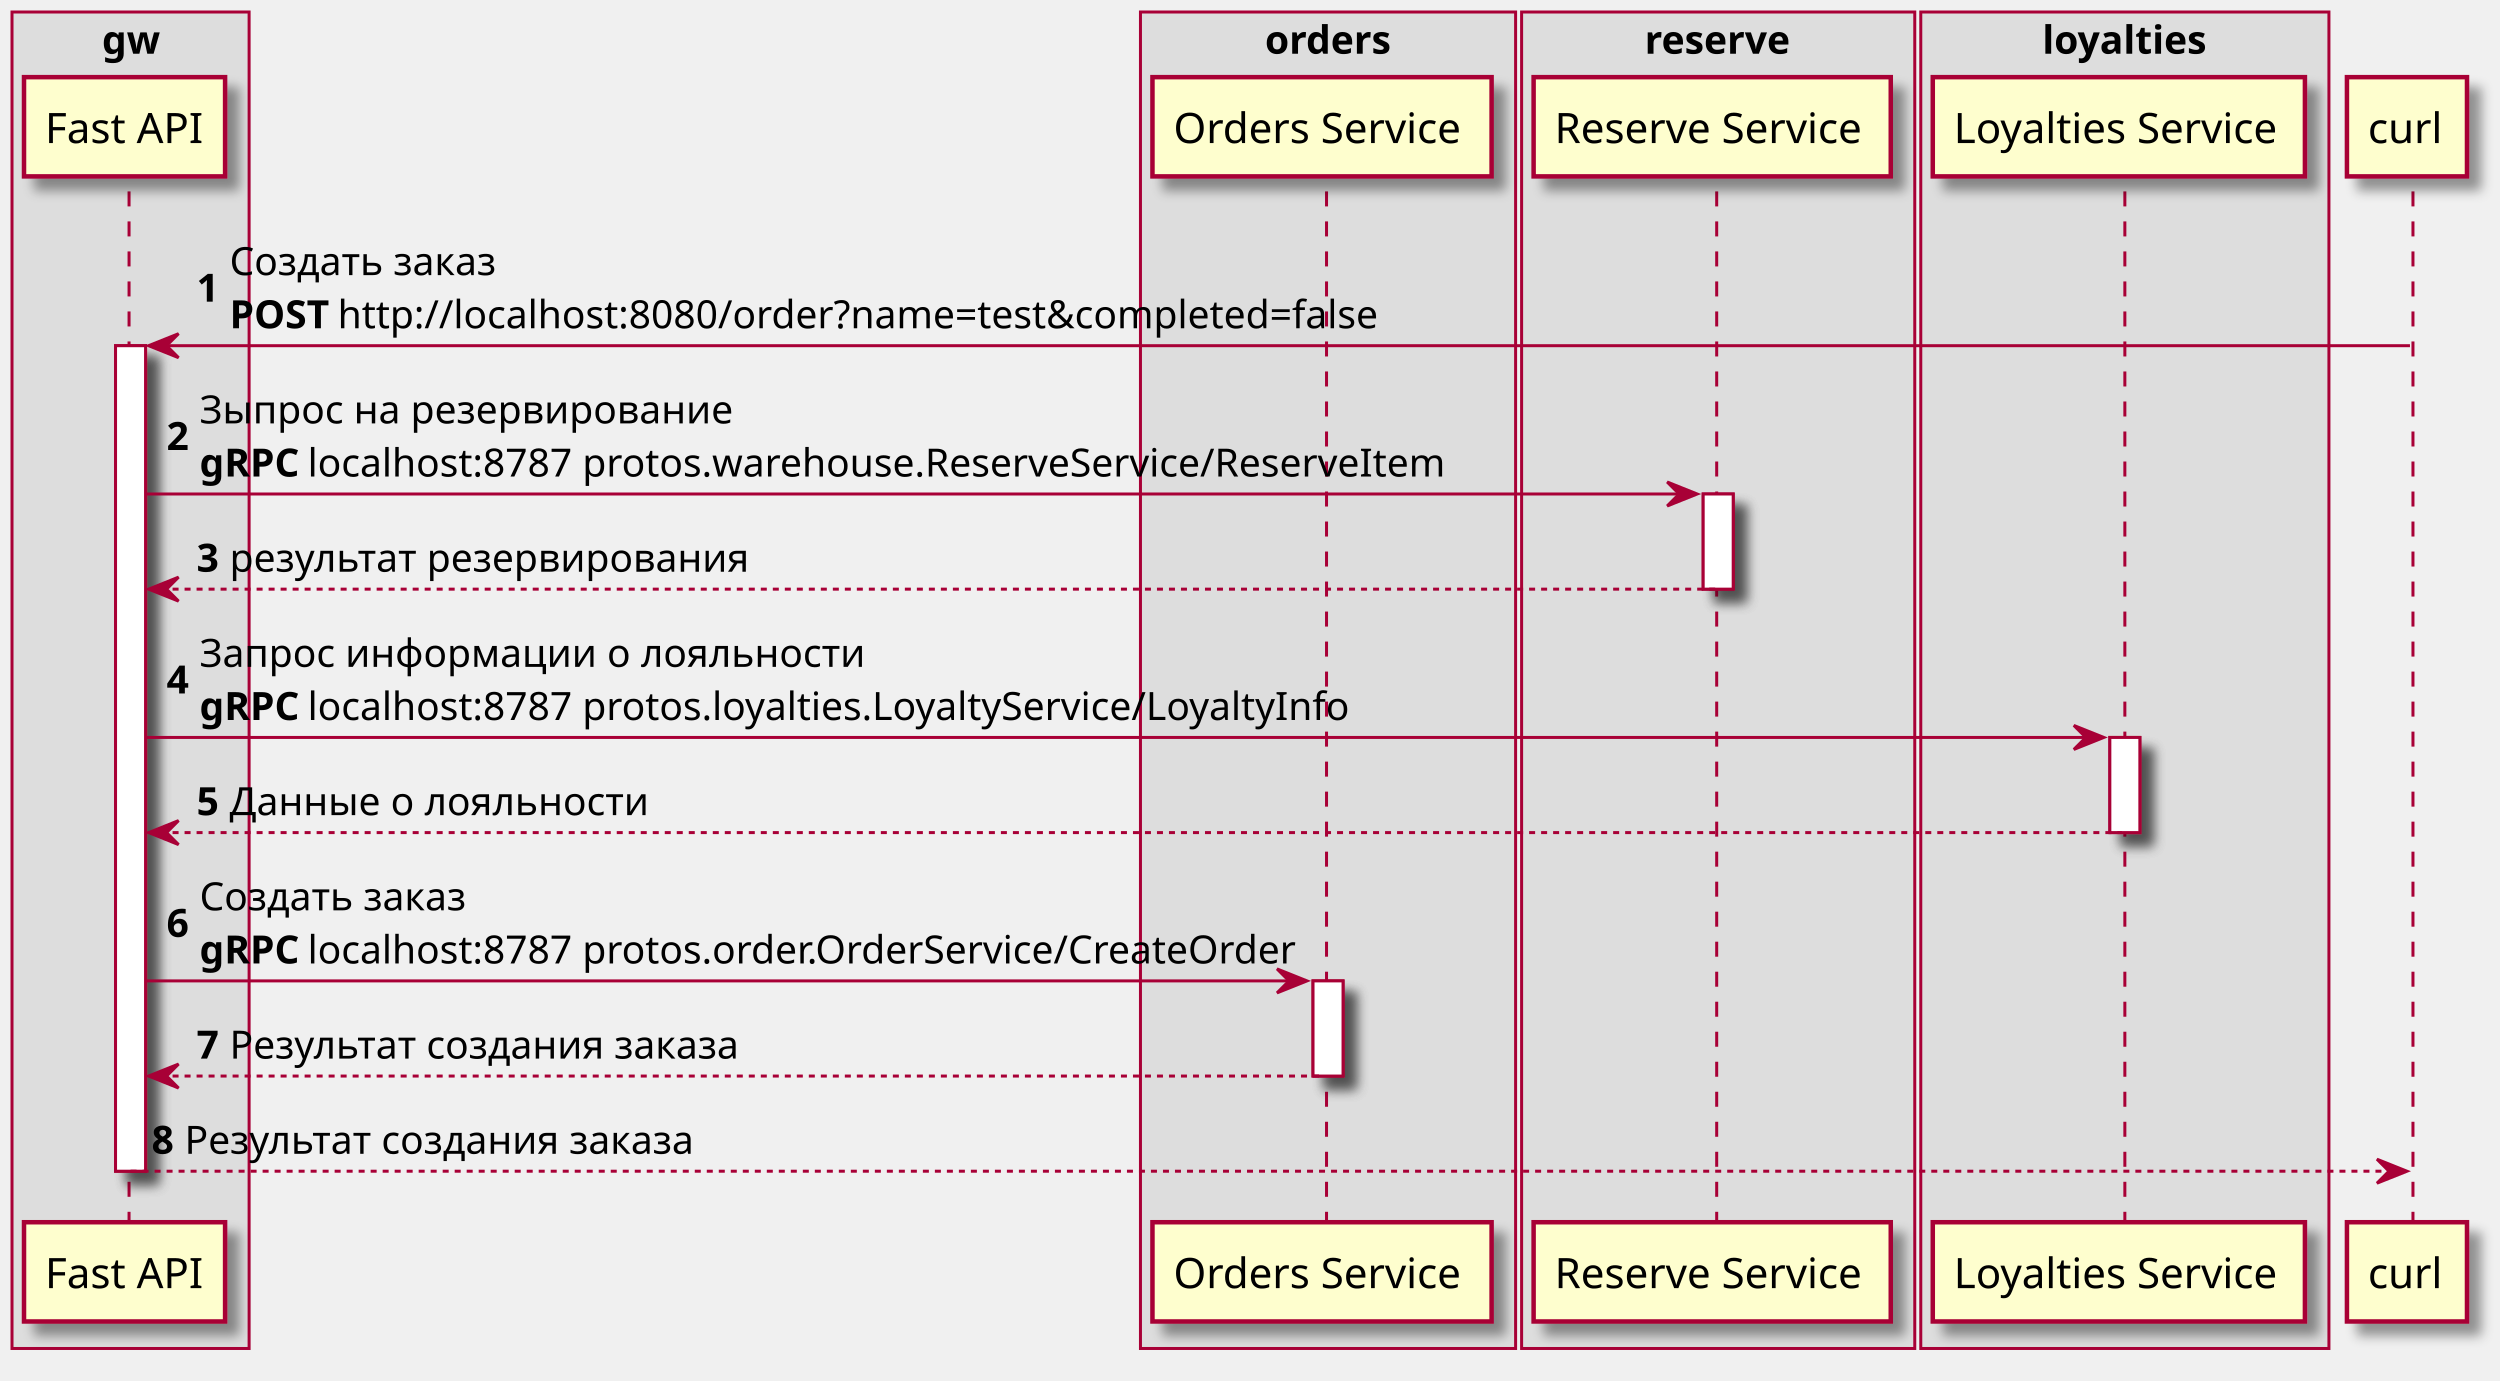
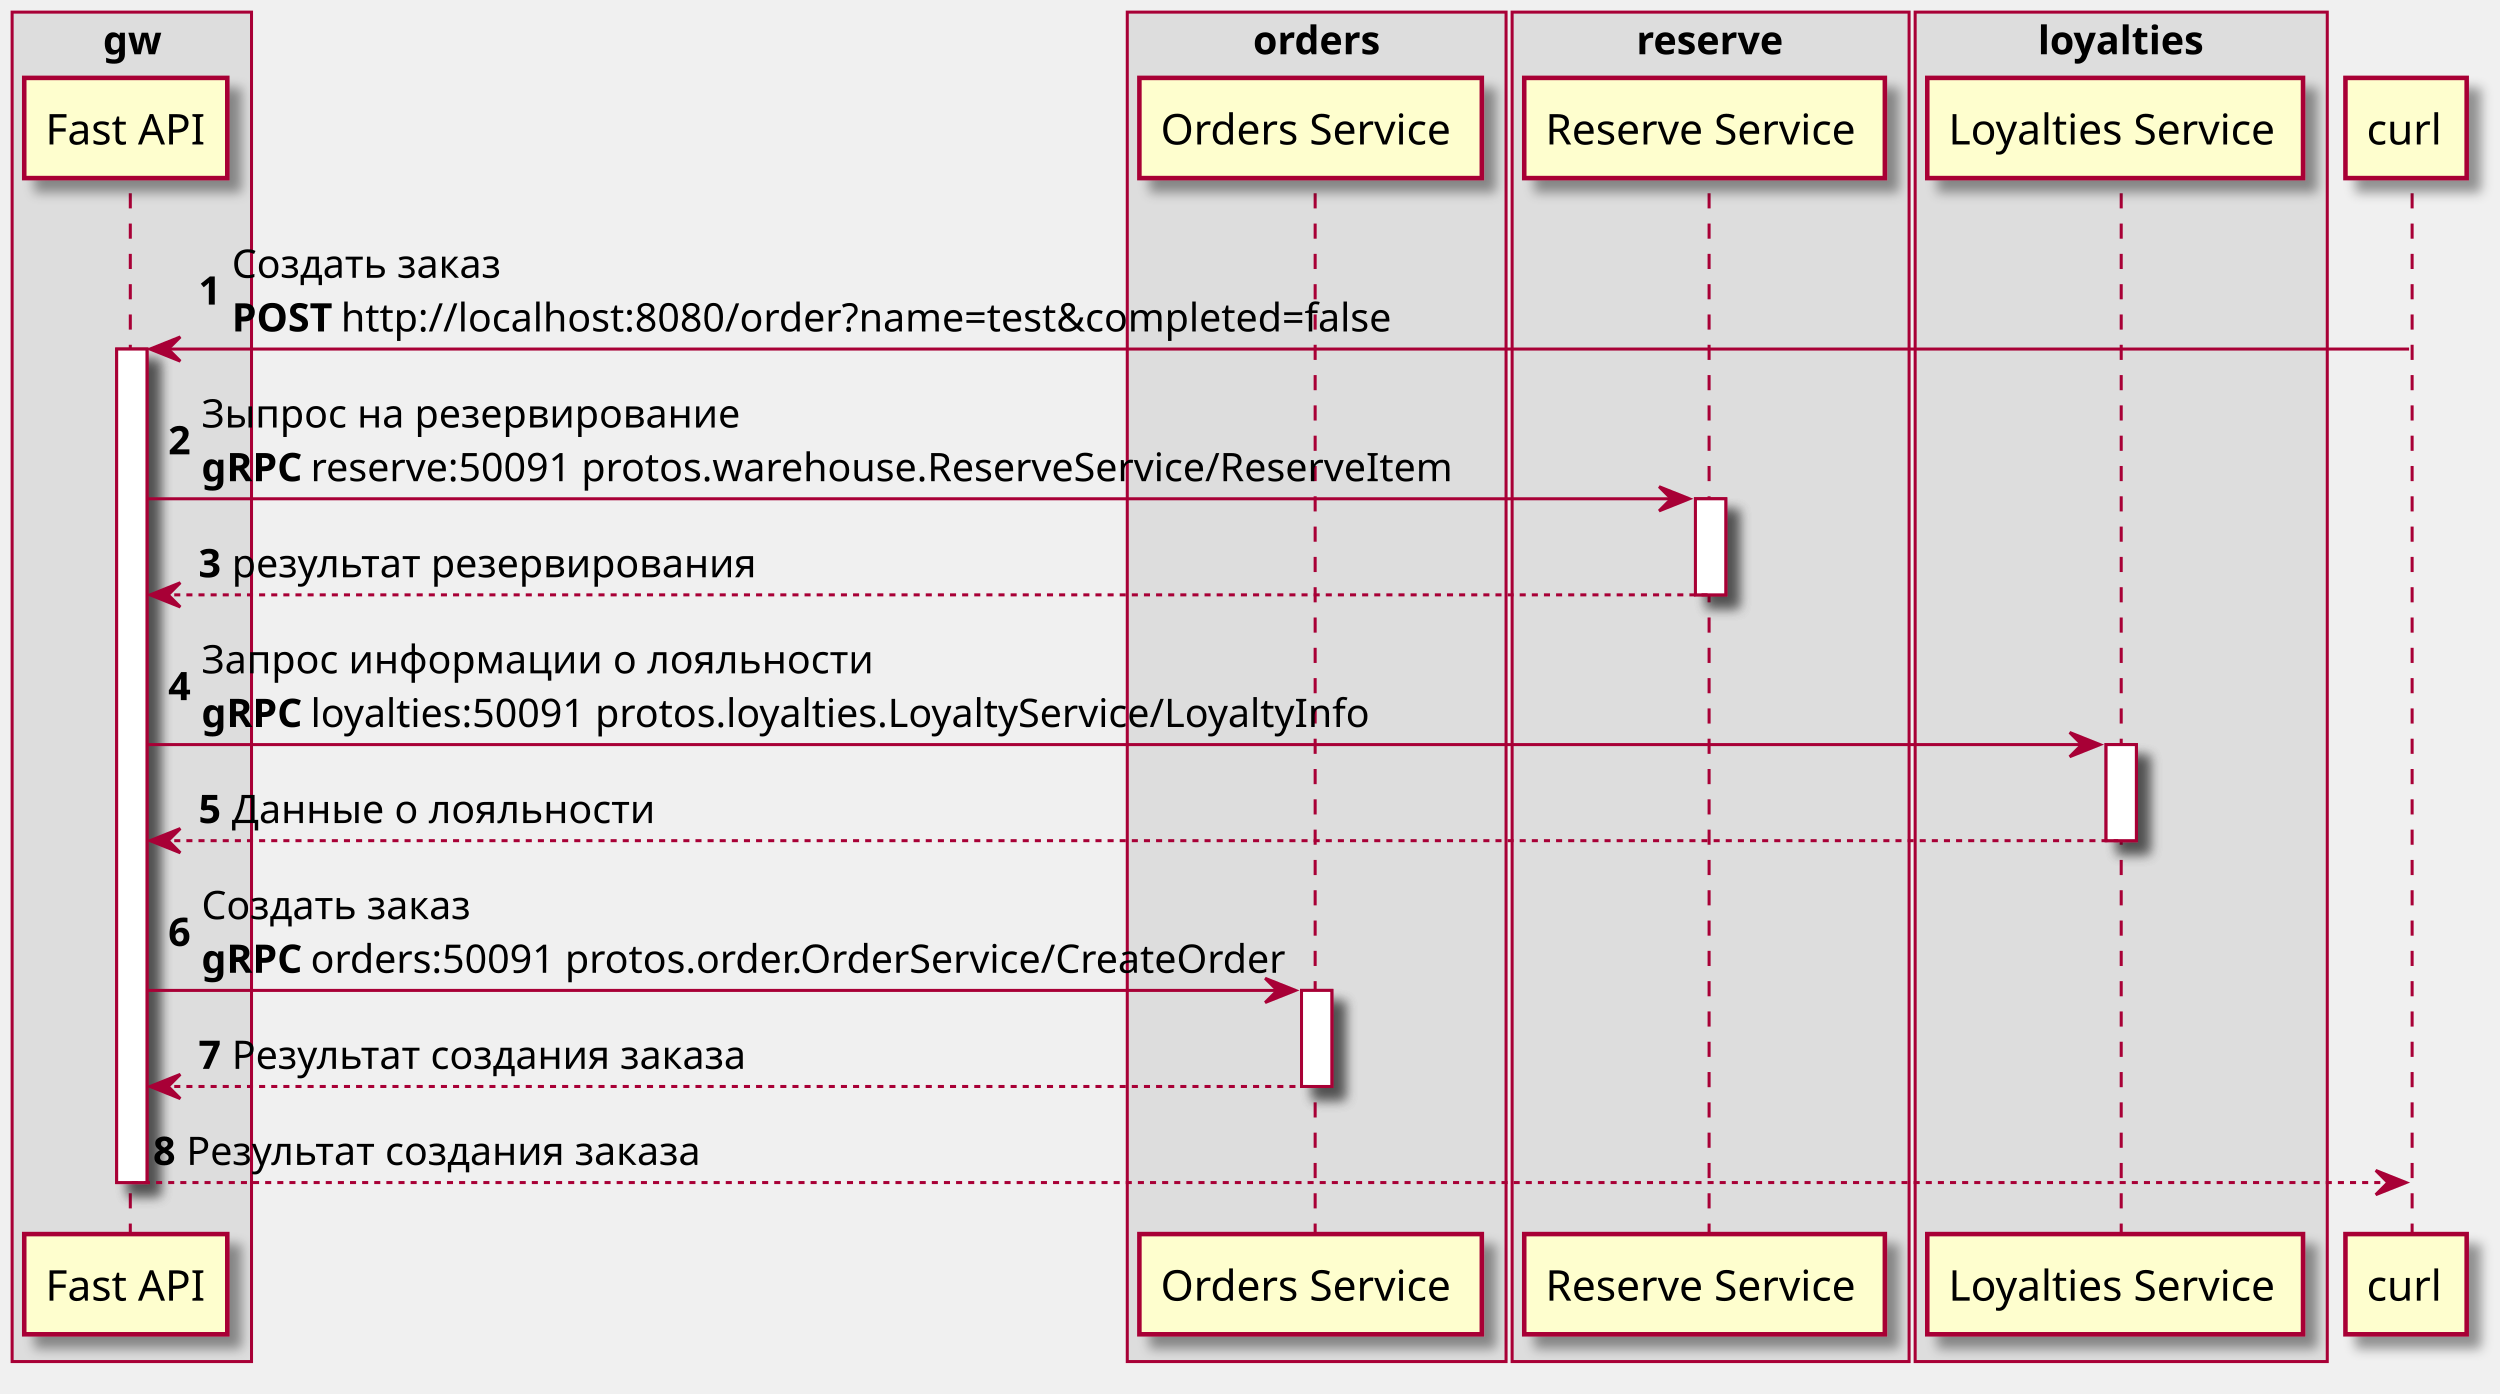
- <svg xmlns="http://www.w3.org/2000/svg" contentScriptType="application/ecmascript" contentStyleType="text/css" height="460px" preserveAspectRatio="none" style="width:833px;height:460px;" version="1.1" viewBox="0 0 833 460" width="833px" zoomAndPan="magnify">
+ <svg xmlns="http://www.w3.org/2000/svg" contentScriptType="application/ecmascript" contentStyleType="text/css" height="460px" preserveAspectRatio="none" style="width:825px;height:460px;" version="1.1" viewBox="0 0 825 460" width="825px" zoomAndPan="magnify">
  <defs>
-     <filter height="300%" id="f1bttk42gy0zzs" width="300%" x="-1" y="-1">
+     <filter height="300%" id="f5j25dtxrm3xx" width="300%" x="-1" y="-1">
      <feGaussianBlur result="blurOut" stdDeviation="2.0" />
      <feColorMatrix in="blurOut" result="blurOut2" type="matrix" values="0 0 0 0 0 0 0 0 0 0 0 0 0 0 0 0 0 0 .4 0" />
      <feOffset dx="4.0" dy="4.0" in="blurOut2" result="blurOut3" />
      <feBlend in="SourceGraphic" in2="blurOut3" mode="normal" />
    </filter>
  </defs>
  <g>
    <rect fill="#DDDDDD" height="445.314" style="stroke: #A80036; stroke-width: 1.0;" width="79" x="4" y="4" />
    <text fill="#000000" font-family="sans-serif" font-size="13" font-weight="bold" lengthAdjust="spacingAndGlyphs" textLength="19" x="34" y="17.897">gw</text>
-     <rect fill="#DDDDDD" height="445.314" style="stroke: #A80036; stroke-width: 1.0;" width="125" x="380" y="4" />
-     <text fill="#000000" font-family="sans-serif" font-size="13" font-weight="bold" lengthAdjust="spacingAndGlyphs" textLength="42" x="421.5" y="17.897">orders</text>
-     <rect fill="#DDDDDD" height="445.314" style="stroke: #A80036; stroke-width: 1.0;" width="131" x="507" y="4" />
-     <text fill="#000000" font-family="sans-serif" font-size="13" font-weight="bold" lengthAdjust="spacingAndGlyphs" textLength="49" x="548" y="17.897">reserve</text>
-     <rect fill="#DDDDDD" height="445.314" style="stroke: #A80036; stroke-width: 1.0;" width="136" x="640" y="4" />
-     <text fill="#000000" font-family="sans-serif" font-size="13" font-weight="bold" lengthAdjust="spacingAndGlyphs" textLength="55" x="680.5" y="17.897">loyalties</text>
-     <rect fill="#FFFFFF" filter="url(#f1bttk42gy0zzs)" height="275.06" style="stroke: #A80036; stroke-width: 1.0;" width="10" x="38.5" y="115.186" />
-     <rect fill="#FFFFFF" filter="url(#f1bttk42gy0zzs)" height="31.706" style="stroke: #A80036; stroke-width: 1.0;" width="10" x="437.5" y="326.834" />
-     <rect fill="#FFFFFF" filter="url(#f1bttk42gy0zzs)" height="31.706" style="stroke: #A80036; stroke-width: 1.0;" width="10" x="567.5" y="164.598" />
-     <rect fill="#FFFFFF" filter="url(#f1bttk42gy0zzs)" height="31.706" style="stroke: #A80036; stroke-width: 1.0;" width="10" x="703" y="245.716" />
+     <rect fill="#DDDDDD" height="445.314" style="stroke: #A80036; stroke-width: 1.0;" width="125" x="372" y="4" />
+     <text fill="#000000" font-family="sans-serif" font-size="13" font-weight="bold" lengthAdjust="spacingAndGlyphs" textLength="42" x="413.5" y="17.897">orders</text>
+     <rect fill="#DDDDDD" height="445.314" style="stroke: #A80036; stroke-width: 1.0;" width="131" x="499" y="4" />
+     <text fill="#000000" font-family="sans-serif" font-size="13" font-weight="bold" lengthAdjust="spacingAndGlyphs" textLength="49" x="540" y="17.897">reserve</text>
+     <rect fill="#DDDDDD" height="445.314" style="stroke: #A80036; stroke-width: 1.0;" width="136" x="632" y="4" />
+     <text fill="#000000" font-family="sans-serif" font-size="13" font-weight="bold" lengthAdjust="spacingAndGlyphs" textLength="55" x="672.5" y="17.897">loyalties</text>
+     <rect fill="#FFFFFF" filter="url(#f5j25dtxrm3xx)" height="275.06" style="stroke: #A80036; stroke-width: 1.0;" width="10" x="38.5" y="115.186" />
+     <rect fill="#FFFFFF" filter="url(#f5j25dtxrm3xx)" height="31.706" style="stroke: #A80036; stroke-width: 1.0;" width="10" x="429.5" y="326.834" />
+     <rect fill="#FFFFFF" filter="url(#f5j25dtxrm3xx)" height="31.706" style="stroke: #A80036; stroke-width: 1.0;" width="10" x="559.5" y="164.598" />
+     <rect fill="#FFFFFF" filter="url(#f5j25dtxrm3xx)" height="31.706" style="stroke: #A80036; stroke-width: 1.0;" width="10" x="695" y="245.716" />
    <line style="stroke: #A80036; stroke-width: 1.0; stroke-dasharray: 5.0,5.0;" x1="43" x2="43" y1="63.774" y2="408.246" />
-     <line style="stroke: #A80036; stroke-width: 1.0; stroke-dasharray: 5.0,5.0;" x1="442" x2="442" y1="63.774" y2="408.246" />
-     <line style="stroke: #A80036; stroke-width: 1.0; stroke-dasharray: 5.0,5.0;" x1="572" x2="572" y1="63.774" y2="408.246" />
-     <line style="stroke: #A80036; stroke-width: 1.0; stroke-dasharray: 5.0,5.0;" x1="708" x2="708" y1="63.774" y2="408.246" />
-     <line style="stroke: #A80036; stroke-width: 1.0; stroke-dasharray: 5.0,5.0;" x1="804" x2="804" y1="63.774" y2="408.246" />
-     <rect fill="#FEFECE" filter="url(#f1bttk42gy0zzs)" height="33.068" style="stroke: #A80036; stroke-width: 1.5;" width="67" x="8" y="25.706" />
+     <line style="stroke: #A80036; stroke-width: 1.0; stroke-dasharray: 5.0,5.0;" x1="434" x2="434" y1="63.774" y2="408.246" />
+     <line style="stroke: #A80036; stroke-width: 1.0; stroke-dasharray: 5.0,5.0;" x1="564" x2="564" y1="63.774" y2="408.246" />
+     <line style="stroke: #A80036; stroke-width: 1.0; stroke-dasharray: 5.0,5.0;" x1="700" x2="700" y1="63.774" y2="408.246" />
+     <line style="stroke: #A80036; stroke-width: 1.0; stroke-dasharray: 5.0,5.0;" x1="796" x2="796" y1="63.774" y2="408.246" />
+     <rect fill="#FEFECE" filter="url(#f5j25dtxrm3xx)" height="33.068" style="stroke: #A80036; stroke-width: 1.5;" width="67" x="8" y="25.706" />
    <text fill="#000000" font-family="sans-serif" font-size="14" lengthAdjust="spacingAndGlyphs" textLength="53" x="15" y="47.672">Fast API</text>
-     <rect fill="#FEFECE" filter="url(#f1bttk42gy0zzs)" height="33.068" style="stroke: #A80036; stroke-width: 1.5;" width="67" x="8" y="407.246" />
+     <rect fill="#FEFECE" filter="url(#f5j25dtxrm3xx)" height="33.068" style="stroke: #A80036; stroke-width: 1.5;" width="67" x="8" y="407.246" />
    <text fill="#000000" font-family="sans-serif" font-size="14" lengthAdjust="spacingAndGlyphs" textLength="53" x="15" y="429.212">Fast API</text>
-     <rect fill="#FEFECE" filter="url(#f1bttk42gy0zzs)" height="33.068" style="stroke: #A80036; stroke-width: 1.5;" width="113" x="384" y="25.706" />
-     <text fill="#000000" font-family="sans-serif" font-size="14" lengthAdjust="spacingAndGlyphs" textLength="99" x="391" y="47.672">Orders Service</text>
-     <rect fill="#FEFECE" filter="url(#f1bttk42gy0zzs)" height="33.068" style="stroke: #A80036; stroke-width: 1.5;" width="113" x="384" y="407.246" />
-     <text fill="#000000" font-family="sans-serif" font-size="14" lengthAdjust="spacingAndGlyphs" textLength="99" x="391" y="429.212">Orders Service</text>
-     <rect fill="#FEFECE" filter="url(#f1bttk42gy0zzs)" height="33.068" style="stroke: #A80036; stroke-width: 1.5;" width="119" x="511" y="25.706" />
-     <text fill="#000000" font-family="sans-serif" font-size="14" lengthAdjust="spacingAndGlyphs" textLength="105" x="518" y="47.672">Reserve Service</text>
-     <rect fill="#FEFECE" filter="url(#f1bttk42gy0zzs)" height="33.068" style="stroke: #A80036; stroke-width: 1.5;" width="119" x="511" y="407.246" />
-     <text fill="#000000" font-family="sans-serif" font-size="14" lengthAdjust="spacingAndGlyphs" textLength="105" x="518" y="429.212">Reserve Service</text>
-     <rect fill="#FEFECE" filter="url(#f1bttk42gy0zzs)" height="33.068" style="stroke: #A80036; stroke-width: 1.5;" width="124" x="644" y="25.706" />
-     <text fill="#000000" font-family="sans-serif" font-size="14" lengthAdjust="spacingAndGlyphs" textLength="110" x="651" y="47.672">Loyalties Service</text>
-     <rect fill="#FEFECE" filter="url(#f1bttk42gy0zzs)" height="33.068" style="stroke: #A80036; stroke-width: 1.5;" width="124" x="644" y="407.246" />
-     <text fill="#000000" font-family="sans-serif" font-size="14" lengthAdjust="spacingAndGlyphs" textLength="110" x="651" y="429.212">Loyalties Service</text>
-     <rect fill="#FEFECE" filter="url(#f1bttk42gy0zzs)" height="33.068" style="stroke: #A80036; stroke-width: 1.5;" width="40" x="782" y="25.706" />
-     <text fill="#000000" font-family="sans-serif" font-size="14" lengthAdjust="spacingAndGlyphs" textLength="26" x="789" y="47.672">curl</text>
-     <rect fill="#FEFECE" filter="url(#f1bttk42gy0zzs)" height="33.068" style="stroke: #A80036; stroke-width: 1.5;" width="40" x="782" y="407.246" />
-     <text fill="#000000" font-family="sans-serif" font-size="14" lengthAdjust="spacingAndGlyphs" textLength="26" x="789" y="429.212">curl</text>
-     <rect fill="#FFFFFF" filter="url(#f1bttk42gy0zzs)" height="275.06" style="stroke: #A80036; stroke-width: 1.0;" width="10" x="38.5" y="115.186" />
-     <rect fill="#FFFFFF" filter="url(#f1bttk42gy0zzs)" height="31.706" style="stroke: #A80036; stroke-width: 1.0;" width="10" x="437.5" y="326.834" />
-     <rect fill="#FFFFFF" filter="url(#f1bttk42gy0zzs)" height="31.706" style="stroke: #A80036; stroke-width: 1.0;" width="10" x="567.5" y="164.598" />
-     <rect fill="#FFFFFF" filter="url(#f1bttk42gy0zzs)" height="31.706" style="stroke: #A80036; stroke-width: 1.0;" width="10" x="703" y="245.716" />
+     <rect fill="#FEFECE" filter="url(#f5j25dtxrm3xx)" height="33.068" style="stroke: #A80036; stroke-width: 1.5;" width="113" x="376" y="25.706" />
+     <text fill="#000000" font-family="sans-serif" font-size="14" lengthAdjust="spacingAndGlyphs" textLength="99" x="383" y="47.672">Orders Service</text>
+     <rect fill="#FEFECE" filter="url(#f5j25dtxrm3xx)" height="33.068" style="stroke: #A80036; stroke-width: 1.5;" width="113" x="376" y="407.246" />
+     <text fill="#000000" font-family="sans-serif" font-size="14" lengthAdjust="spacingAndGlyphs" textLength="99" x="383" y="429.212">Orders Service</text>
+     <rect fill="#FEFECE" filter="url(#f5j25dtxrm3xx)" height="33.068" style="stroke: #A80036; stroke-width: 1.5;" width="119" x="503" y="25.706" />
+     <text fill="#000000" font-family="sans-serif" font-size="14" lengthAdjust="spacingAndGlyphs" textLength="105" x="510" y="47.672">Reserve Service</text>
+     <rect fill="#FEFECE" filter="url(#f5j25dtxrm3xx)" height="33.068" style="stroke: #A80036; stroke-width: 1.5;" width="119" x="503" y="407.246" />
+     <text fill="#000000" font-family="sans-serif" font-size="14" lengthAdjust="spacingAndGlyphs" textLength="105" x="510" y="429.212">Reserve Service</text>
+     <rect fill="#FEFECE" filter="url(#f5j25dtxrm3xx)" height="33.068" style="stroke: #A80036; stroke-width: 1.5;" width="124" x="636" y="25.706" />
+     <text fill="#000000" font-family="sans-serif" font-size="14" lengthAdjust="spacingAndGlyphs" textLength="110" x="643" y="47.672">Loyalties Service</text>
+     <rect fill="#FEFECE" filter="url(#f5j25dtxrm3xx)" height="33.068" style="stroke: #A80036; stroke-width: 1.5;" width="124" x="636" y="407.246" />
+     <text fill="#000000" font-family="sans-serif" font-size="14" lengthAdjust="spacingAndGlyphs" textLength="110" x="643" y="429.212">Loyalties Service</text>
+     <rect fill="#FEFECE" filter="url(#f5j25dtxrm3xx)" height="33.068" style="stroke: #A80036; stroke-width: 1.5;" width="40" x="774" y="25.706" />
+     <text fill="#000000" font-family="sans-serif" font-size="14" lengthAdjust="spacingAndGlyphs" textLength="26" x="781" y="47.672">curl</text>
+     <rect fill="#FEFECE" filter="url(#f5j25dtxrm3xx)" height="33.068" style="stroke: #A80036; stroke-width: 1.5;" width="40" x="774" y="407.246" />
+     <text fill="#000000" font-family="sans-serif" font-size="14" lengthAdjust="spacingAndGlyphs" textLength="26" x="781" y="429.212">curl</text>
+     <rect fill="#FFFFFF" filter="url(#f5j25dtxrm3xx)" height="275.06" style="stroke: #A80036; stroke-width: 1.0;" width="10" x="38.5" y="115.186" />
+     <rect fill="#FFFFFF" filter="url(#f5j25dtxrm3xx)" height="31.706" style="stroke: #A80036; stroke-width: 1.0;" width="10" x="429.5" y="326.834" />
+     <rect fill="#FFFFFF" filter="url(#f5j25dtxrm3xx)" height="31.706" style="stroke: #A80036; stroke-width: 1.0;" width="10" x="559.5" y="164.598" />
+     <rect fill="#FFFFFF" filter="url(#f5j25dtxrm3xx)" height="31.706" style="stroke: #A80036; stroke-width: 1.0;" width="10" x="695" y="245.716" />
    <polygon fill="#A80036" points="59.5,111.186,49.5,115.186,59.5,119.186,55.5,115.186" style="stroke: #A80036; stroke-width: 1.0;" />
-     <line style="stroke: #A80036; stroke-width: 1.0;" x1="53.5" x2="803" y1="115.186" y2="115.186" />
+     <line style="stroke: #A80036; stroke-width: 1.0;" x1="53.5" x2="795" y1="115.186" y2="115.186" />
    <text fill="#000000" font-family="sans-serif" font-size="13" font-weight="bold" lengthAdjust="spacingAndGlyphs" textLength="7" x="65.5" y="100.524">1</text>
    <text fill="#000000" font-family="sans-serif" font-size="13" lengthAdjust="spacingAndGlyphs" textLength="87" x="76.5" y="91.671">Создать заказ</text>
    <text fill="#000000" font-family="sans-serif" font-size="13" font-weight="bold" lengthAdjust="spacingAndGlyphs" textLength="33" x="76.5" y="109.377">POST</text>
    <text fill="#000000" font-family="sans-serif" font-size="13" lengthAdjust="spacingAndGlyphs" textLength="340" x="112.5" y="109.377">http://localhost:8080/order?name=test&amp;completed=false</text>
-     <polygon fill="#A80036" points="555.5,160.598,565.5,164.598,555.5,168.598,559.5,164.598" style="stroke: #A80036; stroke-width: 1.0;" />
-     <line style="stroke: #A80036; stroke-width: 1.0;" x1="48.5" x2="561.5" y1="164.598" y2="164.598" />
+     <polygon fill="#A80036" points="547.5,160.598,557.5,164.598,547.5,168.598,551.5,164.598" style="stroke: #A80036; stroke-width: 1.0;" />
+     <line style="stroke: #A80036; stroke-width: 1.0;" x1="48.5" x2="553.5" y1="164.598" y2="164.598" />
    <text fill="#000000" font-family="sans-serif" font-size="13" font-weight="bold" lengthAdjust="spacingAndGlyphs" textLength="7" x="55.5" y="149.936">2</text>
    <text fill="#000000" font-family="sans-serif" font-size="13" lengthAdjust="spacingAndGlyphs" textLength="173" x="66.5" y="141.083">Зыпрос на резервирование</text>
    <text fill="#000000" font-family="sans-serif" font-size="13" font-weight="bold" lengthAdjust="spacingAndGlyphs" textLength="33" x="66.5" y="158.789">gRPC</text>
-     <text fill="#000000" font-family="sans-serif" font-size="13" lengthAdjust="spacingAndGlyphs" textLength="369" x="102.5" y="158.789">localhost:8787 protos.warehouse.ReserveService/ReserveItem</text>
+     <text fill="#000000" font-family="sans-serif" font-size="13" lengthAdjust="spacingAndGlyphs" textLength="366" x="102.5" y="158.789">reserve:50091 protos.warehouse.ReserveService/ReserveItem</text>
    <polygon fill="#A80036" points="59.5,192.304,49.5,196.304,59.5,200.304,55.5,196.304" style="stroke: #A80036; stroke-width: 1.0;" />
-     <line style="stroke: #A80036; stroke-width: 1.0; stroke-dasharray: 2.0,2.0;" x1="53.5" x2="571.5" y1="196.304" y2="196.304" />
+     <line style="stroke: #A80036; stroke-width: 1.0; stroke-dasharray: 2.0,2.0;" x1="53.5" x2="563.5" y1="196.304" y2="196.304" />
    <text fill="#000000" font-family="sans-serif" font-size="13" font-weight="bold" lengthAdjust="spacingAndGlyphs" textLength="7" x="65.5" y="190.495">3</text>
    <text fill="#000000" font-family="sans-serif" font-size="13" lengthAdjust="spacingAndGlyphs" textLength="170" x="76.5" y="190.495">результат резервирования</text>
-     <polygon fill="#A80036" points="691,241.716,701,245.716,691,249.716,695,245.716" style="stroke: #A80036; stroke-width: 1.0;" />
-     <line style="stroke: #A80036; stroke-width: 1.0;" x1="48.5" x2="697" y1="245.716" y2="245.716" />
+     <polygon fill="#A80036" points="683,241.716,693,245.716,683,249.716,687,245.716" style="stroke: #A80036; stroke-width: 1.0;" />
+     <line style="stroke: #A80036; stroke-width: 1.0;" x1="48.5" x2="689" y1="245.716" y2="245.716" />
    <text fill="#000000" font-family="sans-serif" font-size="13" font-weight="bold" lengthAdjust="spacingAndGlyphs" textLength="7" x="55.5" y="231.054">4</text>
    <text fill="#000000" font-family="sans-serif" font-size="13" lengthAdjust="spacingAndGlyphs" textLength="219" x="66.5" y="222.201">Запрос информации о лояльности</text>
    <text fill="#000000" font-family="sans-serif" font-size="13" font-weight="bold" lengthAdjust="spacingAndGlyphs" textLength="33" x="66.5" y="239.907">gRPC</text>
-     <text fill="#000000" font-family="sans-serif" font-size="13" lengthAdjust="spacingAndGlyphs" textLength="342" x="102.5" y="239.907">localhost:8787 protos.loyalties.LoyaltyService/LoyaltyInfo</text>
+     <text fill="#000000" font-family="sans-serif" font-size="13" lengthAdjust="spacingAndGlyphs" textLength="344" x="102.5" y="239.907">loyalties:50091 protos.loyalties.LoyaltyService/LoyaltyInfo</text>
    <polygon fill="#A80036" points="59.5,273.422,49.5,277.422,59.5,281.422,55.5,277.422" style="stroke: #A80036; stroke-width: 1.0;" />
-     <line style="stroke: #A80036; stroke-width: 1.0; stroke-dasharray: 2.0,2.0;" x1="53.5" x2="707" y1="277.422" y2="277.422" />
+     <line style="stroke: #A80036; stroke-width: 1.0; stroke-dasharray: 2.0,2.0;" x1="53.5" x2="699" y1="277.422" y2="277.422" />
    <text fill="#000000" font-family="sans-serif" font-size="13" font-weight="bold" lengthAdjust="spacingAndGlyphs" textLength="7" x="65.5" y="271.613">5</text>
    <text fill="#000000" font-family="sans-serif" font-size="13" lengthAdjust="spacingAndGlyphs" textLength="138" x="76.5" y="271.613">Данные о лояльности</text>
-     <polygon fill="#A80036" points="425.5,322.834,435.5,326.834,425.5,330.834,429.5,326.834" style="stroke: #A80036; stroke-width: 1.0;" />
-     <line style="stroke: #A80036; stroke-width: 1.0;" x1="48.5" x2="431.5" y1="326.834" y2="326.834" />
+     <polygon fill="#A80036" points="417.5,322.834,427.5,326.834,417.5,330.834,421.5,326.834" style="stroke: #A80036; stroke-width: 1.0;" />
+     <line style="stroke: #A80036; stroke-width: 1.0;" x1="48.5" x2="423.5" y1="326.834" y2="326.834" />
    <text fill="#000000" font-family="sans-serif" font-size="13" font-weight="bold" lengthAdjust="spacingAndGlyphs" textLength="7" x="55.5" y="312.172">6</text>
    <text fill="#000000" font-family="sans-serif" font-size="13" lengthAdjust="spacingAndGlyphs" textLength="87" x="66.5" y="303.319">Создать заказ</text>
    <text fill="#000000" font-family="sans-serif" font-size="13" font-weight="bold" lengthAdjust="spacingAndGlyphs" textLength="33" x="66.5" y="321.025">gRPC</text>
-     <text fill="#000000" font-family="sans-serif" font-size="13" lengthAdjust="spacingAndGlyphs" textLength="323" x="102.5" y="321.025">localhost:8787 protos.order.OrderService/CreateOrder</text>
+     <text fill="#000000" font-family="sans-serif" font-size="13" lengthAdjust="spacingAndGlyphs" textLength="315" x="102.5" y="321.025">orders:50091 protos.order.OrderService/CreateOrder</text>
    <polygon fill="#A80036" points="59.5,354.54,49.5,358.54,59.5,362.54,55.5,358.54" style="stroke: #A80036; stroke-width: 1.0;" />
-     <line style="stroke: #A80036; stroke-width: 1.0; stroke-dasharray: 2.0,2.0;" x1="53.5" x2="441.5" y1="358.54" y2="358.54" />
+     <line style="stroke: #A80036; stroke-width: 1.0; stroke-dasharray: 2.0,2.0;" x1="53.5" x2="433.5" y1="358.54" y2="358.54" />
    <text fill="#000000" font-family="sans-serif" font-size="13" font-weight="bold" lengthAdjust="spacingAndGlyphs" textLength="7" x="65.5" y="352.731">7</text>
    <text fill="#000000" font-family="sans-serif" font-size="13" lengthAdjust="spacingAndGlyphs" textLength="167" x="76.5" y="352.731">Результат создания заказа</text>
-     <polygon fill="#A80036" points="792,386.246,802,390.246,792,394.246,796,390.246" style="stroke: #A80036; stroke-width: 1.0;" />
-     <line style="stroke: #A80036; stroke-width: 1.0; stroke-dasharray: 2.0,2.0;" x1="43.5" x2="798" y1="390.246" y2="390.246" />
+     <polygon fill="#A80036" points="784,386.246,794,390.246,784,394.246,788,390.246" style="stroke: #A80036; stroke-width: 1.0;" />
+     <line style="stroke: #A80036; stroke-width: 1.0; stroke-dasharray: 2.0,2.0;" x1="43.5" x2="790" y1="390.246" y2="390.246" />
    <text fill="#000000" font-family="sans-serif" font-size="13" font-weight="bold" lengthAdjust="spacingAndGlyphs" textLength="7" x="50.5" y="384.437">8</text>
    <text fill="#000000" font-family="sans-serif" font-size="13" lengthAdjust="spacingAndGlyphs" textLength="167" x="61.5" y="384.437">Результат создания заказа</text>
  </g>
</svg>
